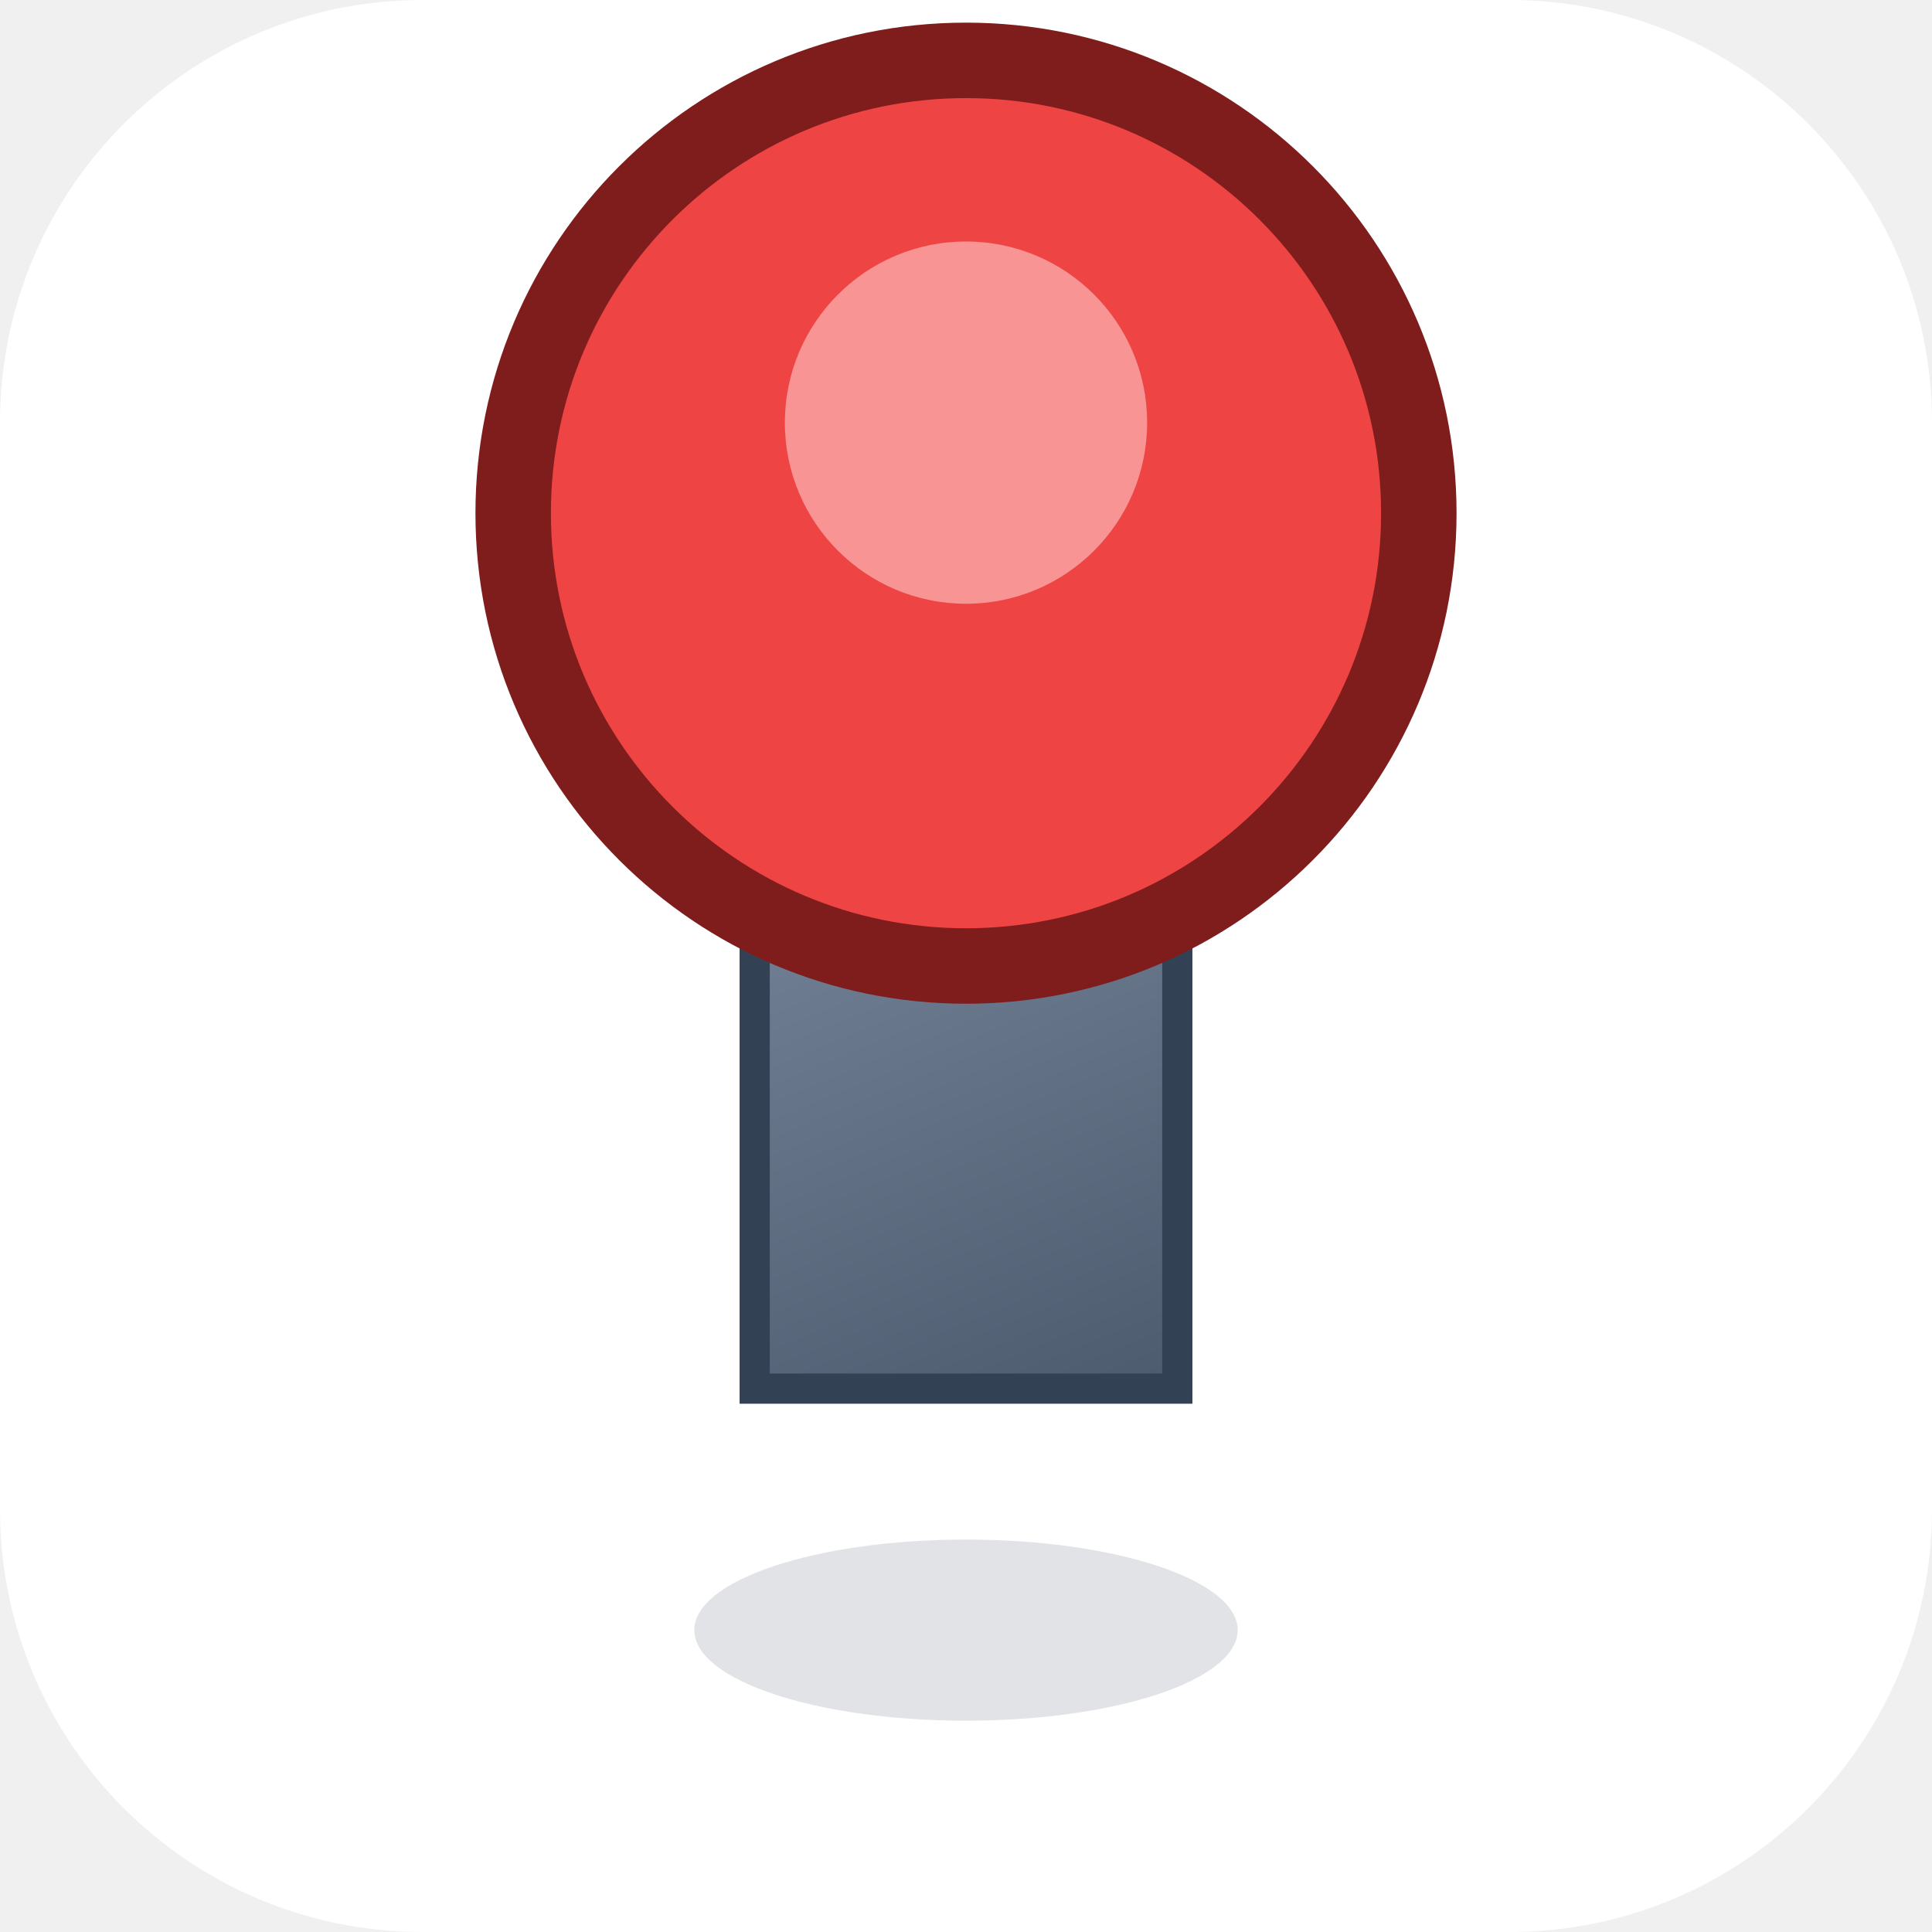
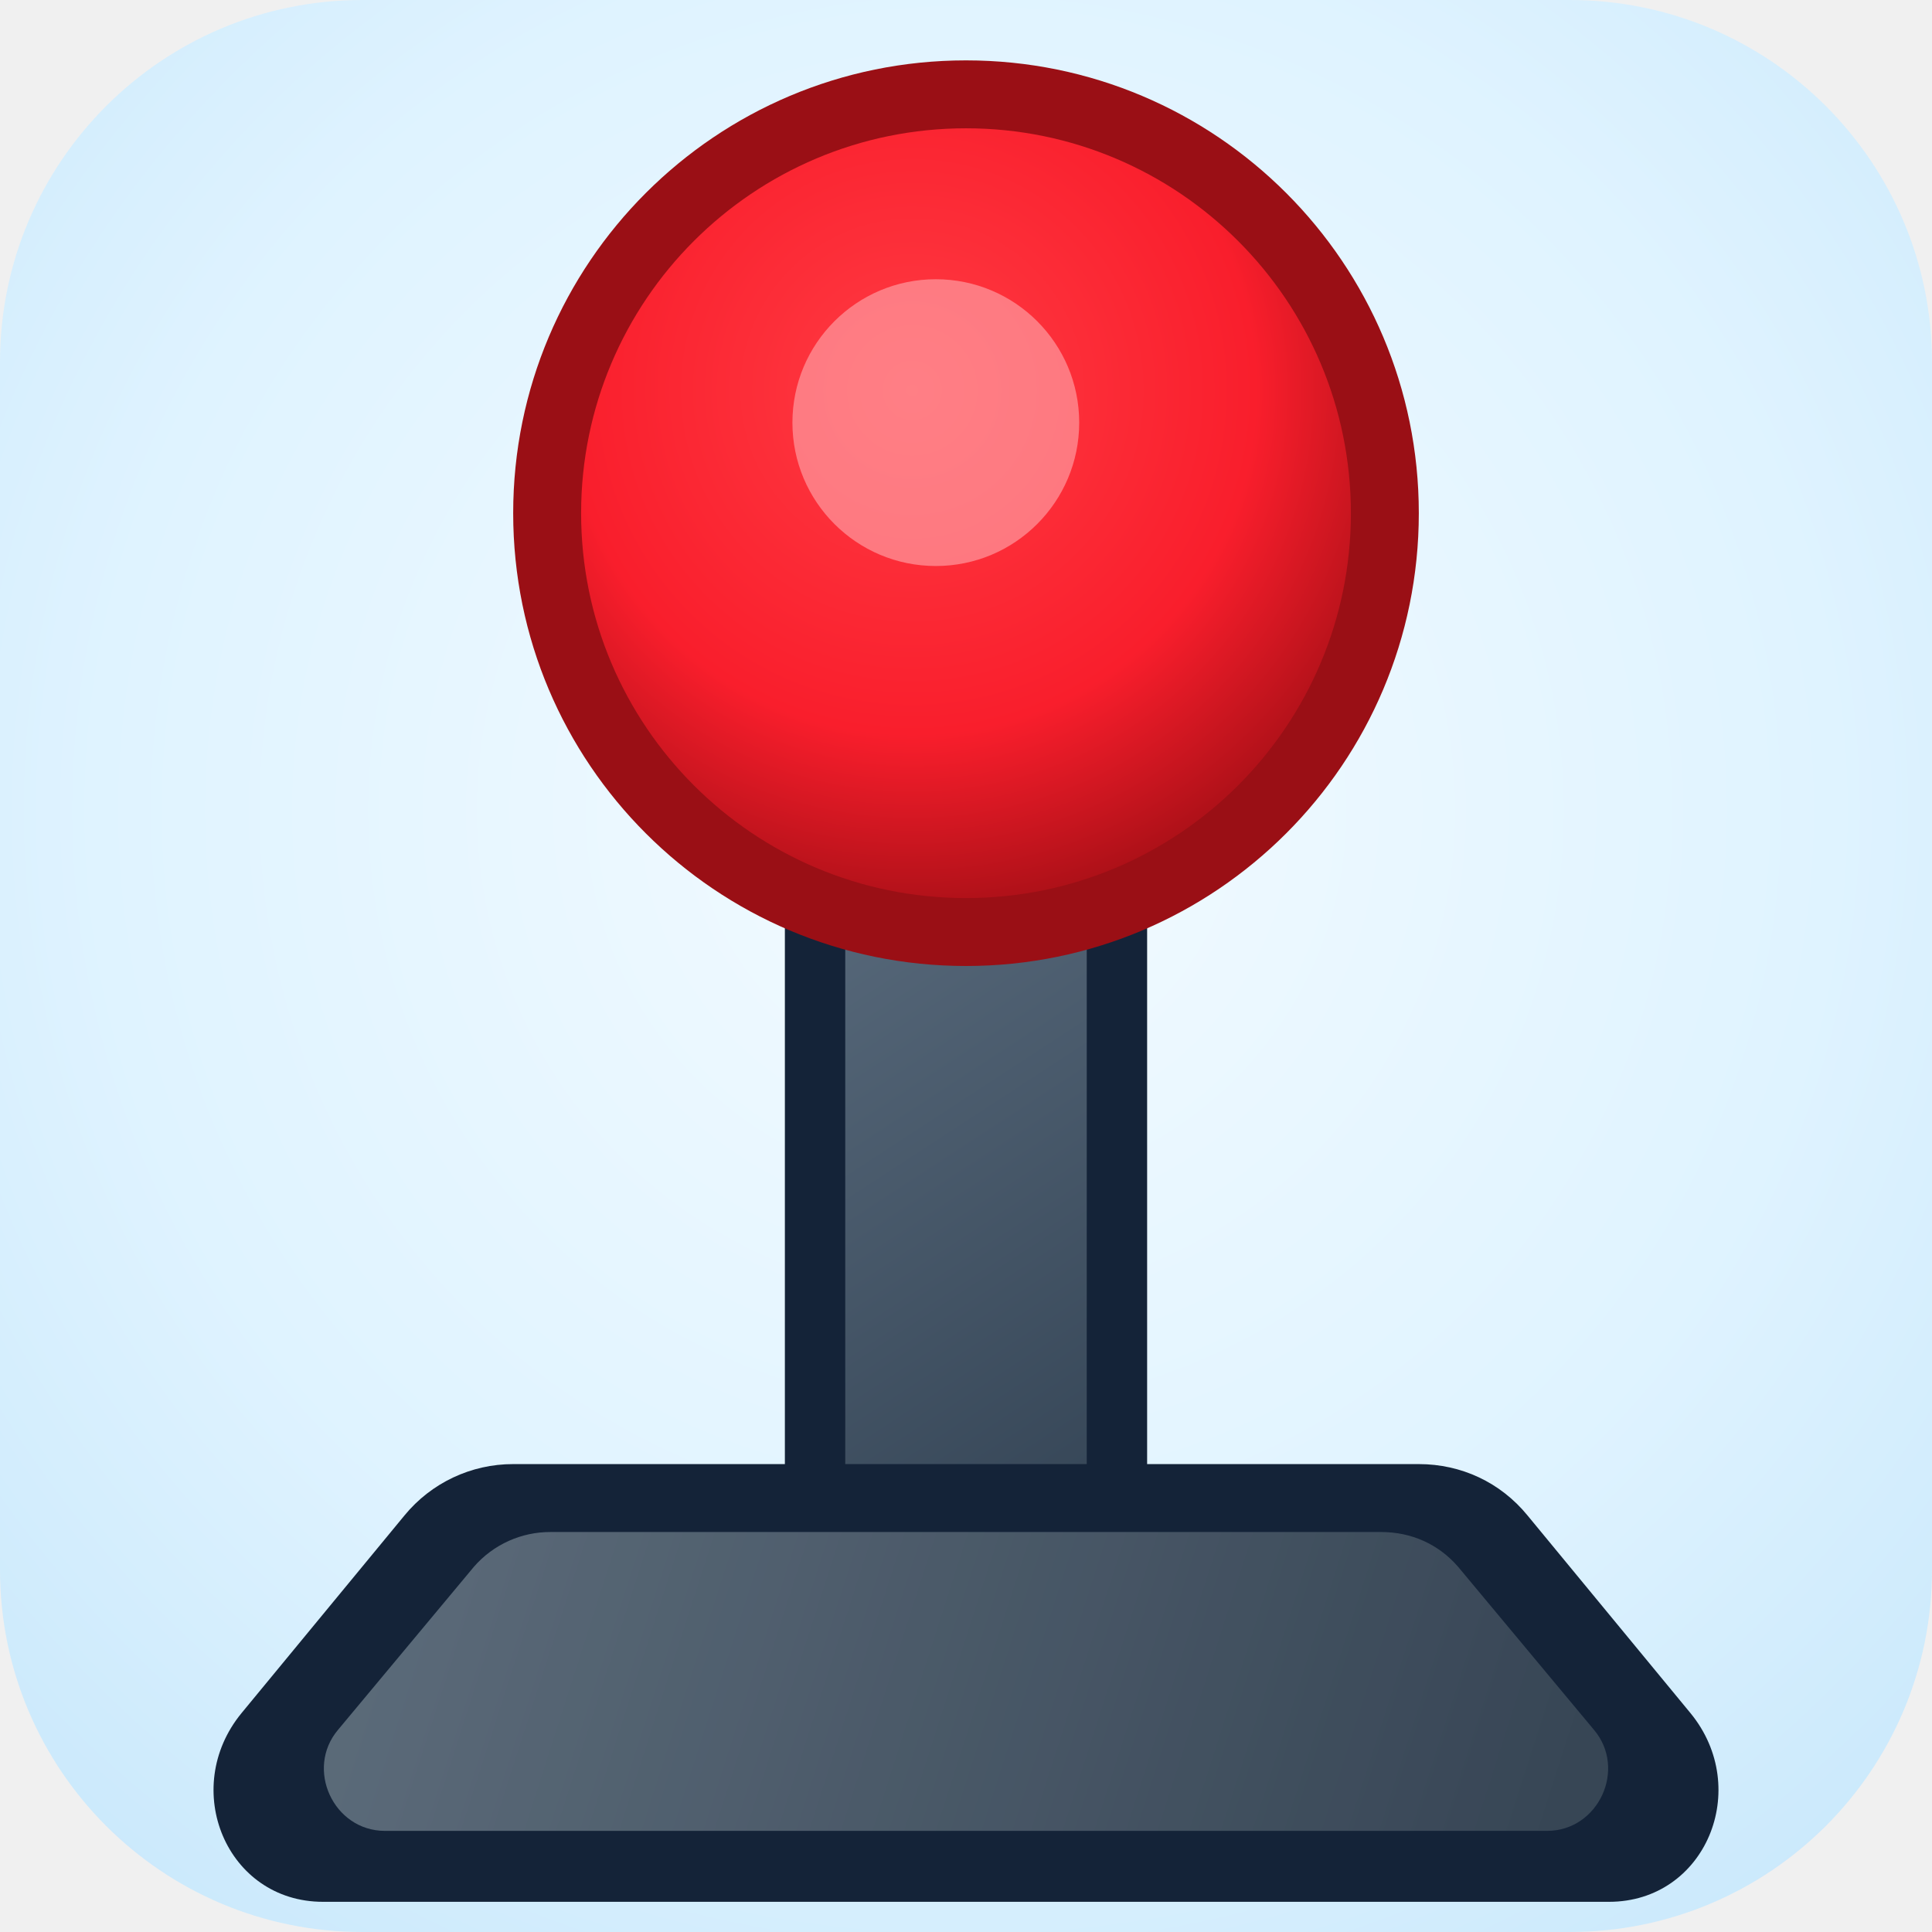
- <svg xmlns="http://www.w3.org/2000/svg" viewBox="0 0 128 128" role="img" aria-label="Arcade joystick favicon">
+ <svg xmlns="http://www.w3.org/2000/svg" viewBox="0 0 128 128" role="img" aria-label="VeilPlays joystick favicon">
  <defs>
-     <linearGradient id="shaft" x1="48" x2="80" y1="20" y2="98" gradientUnits="userSpaceOnUse">
-       <stop offset="0%" stop-color="#94a3b8" />
-       <stop offset="100%" stop-color="#475569" />
+     <radialGradient id="bg" cx="50%" cy="42%" r="72%">
+       <stop offset="0%" stop-color="#f3fbff" />
+       <stop offset="62%" stop-color="#dff3ff" />
+       <stop offset="100%" stop-color="#c9e8fb" />
+     </radialGradient>
+     <linearGradient id="shaft" x1="48" x2="80" y1="49" y2="98" gradientUnits="userSpaceOnUse">
+       <stop offset="0%" stop-color="#607284" />
+       <stop offset="100%" stop-color="#344455" />
    </linearGradient>
+     <linearGradient id="base" x1="25" x2="103" y1="96" y2="121" gradientUnits="userSpaceOnUse">
+       <stop offset="0%" stop-color="#647482" />
+       <stop offset="100%" stop-color="#3b4a59" />
+     </linearGradient>
+     <radialGradient id="button" cx="43%" cy="34%" r="70%">
+       <stop offset="0%" stop-color="#ff3b43" />
+       <stop offset="64%" stop-color="#f91e2c" />
+       <stop offset="100%" stop-color="#a60f16" />
+     </radialGradient>
  </defs>
-   <rect width="128" height="128" rx="28" fill="#ffffff" />
-   <ellipse cx="64" cy="108" rx="18" ry="6" fill="#0f172a" fill-opacity=".12" />
-   <path d="M50 42h28v50H50z" fill="url(#shaft)" stroke="#334155" stroke-width="2" />
-   <circle cx="64" cy="34" r="30" fill="#ef4444" stroke="#7f1d1d" stroke-width="5" />
-   <circle cx="64" cy="28" r="12" fill="#fecaca" fill-opacity=".6" />
+   <rect width="128" height="128" rx="24" fill="url(#bg)" />
+   <path d="M54 48h20v52H54z" fill="url(#shaft)" stroke="#142338" stroke-width="4" />
+   <path d="M34 97h60c2.8 0 5.4 1.2 7.2 3.4l10.8 13.1c4.1 5 1 12.5-5.4 12.5H21.4c-6.4 0-9.5-7.5-5.4-12.5l10.8-13.1A9.3 9.3 0 0 1 34 97Z" fill="#142338" />
+   <path d="M36.5 101.5h55c2 0 3.8.8 5.1 2.3l9 10.8c2.2 2.6.3 6.7-3.1 6.7h-77c-3.4 0-5.3-4.1-3.1-6.7l9-10.8a6.7 6.7 0 0 1 5.1-2.3Z" fill="url(#base)" opacity=".9" />
+   <circle cx="64" cy="34" r="30" fill="#9a0f15" />
+   <circle cx="64" cy="34" r="25.5" fill="url(#button)" />
+   <circle cx="62" cy="28" r="9.5" fill="#ffb0b5" opacity=".58" />
</svg>
